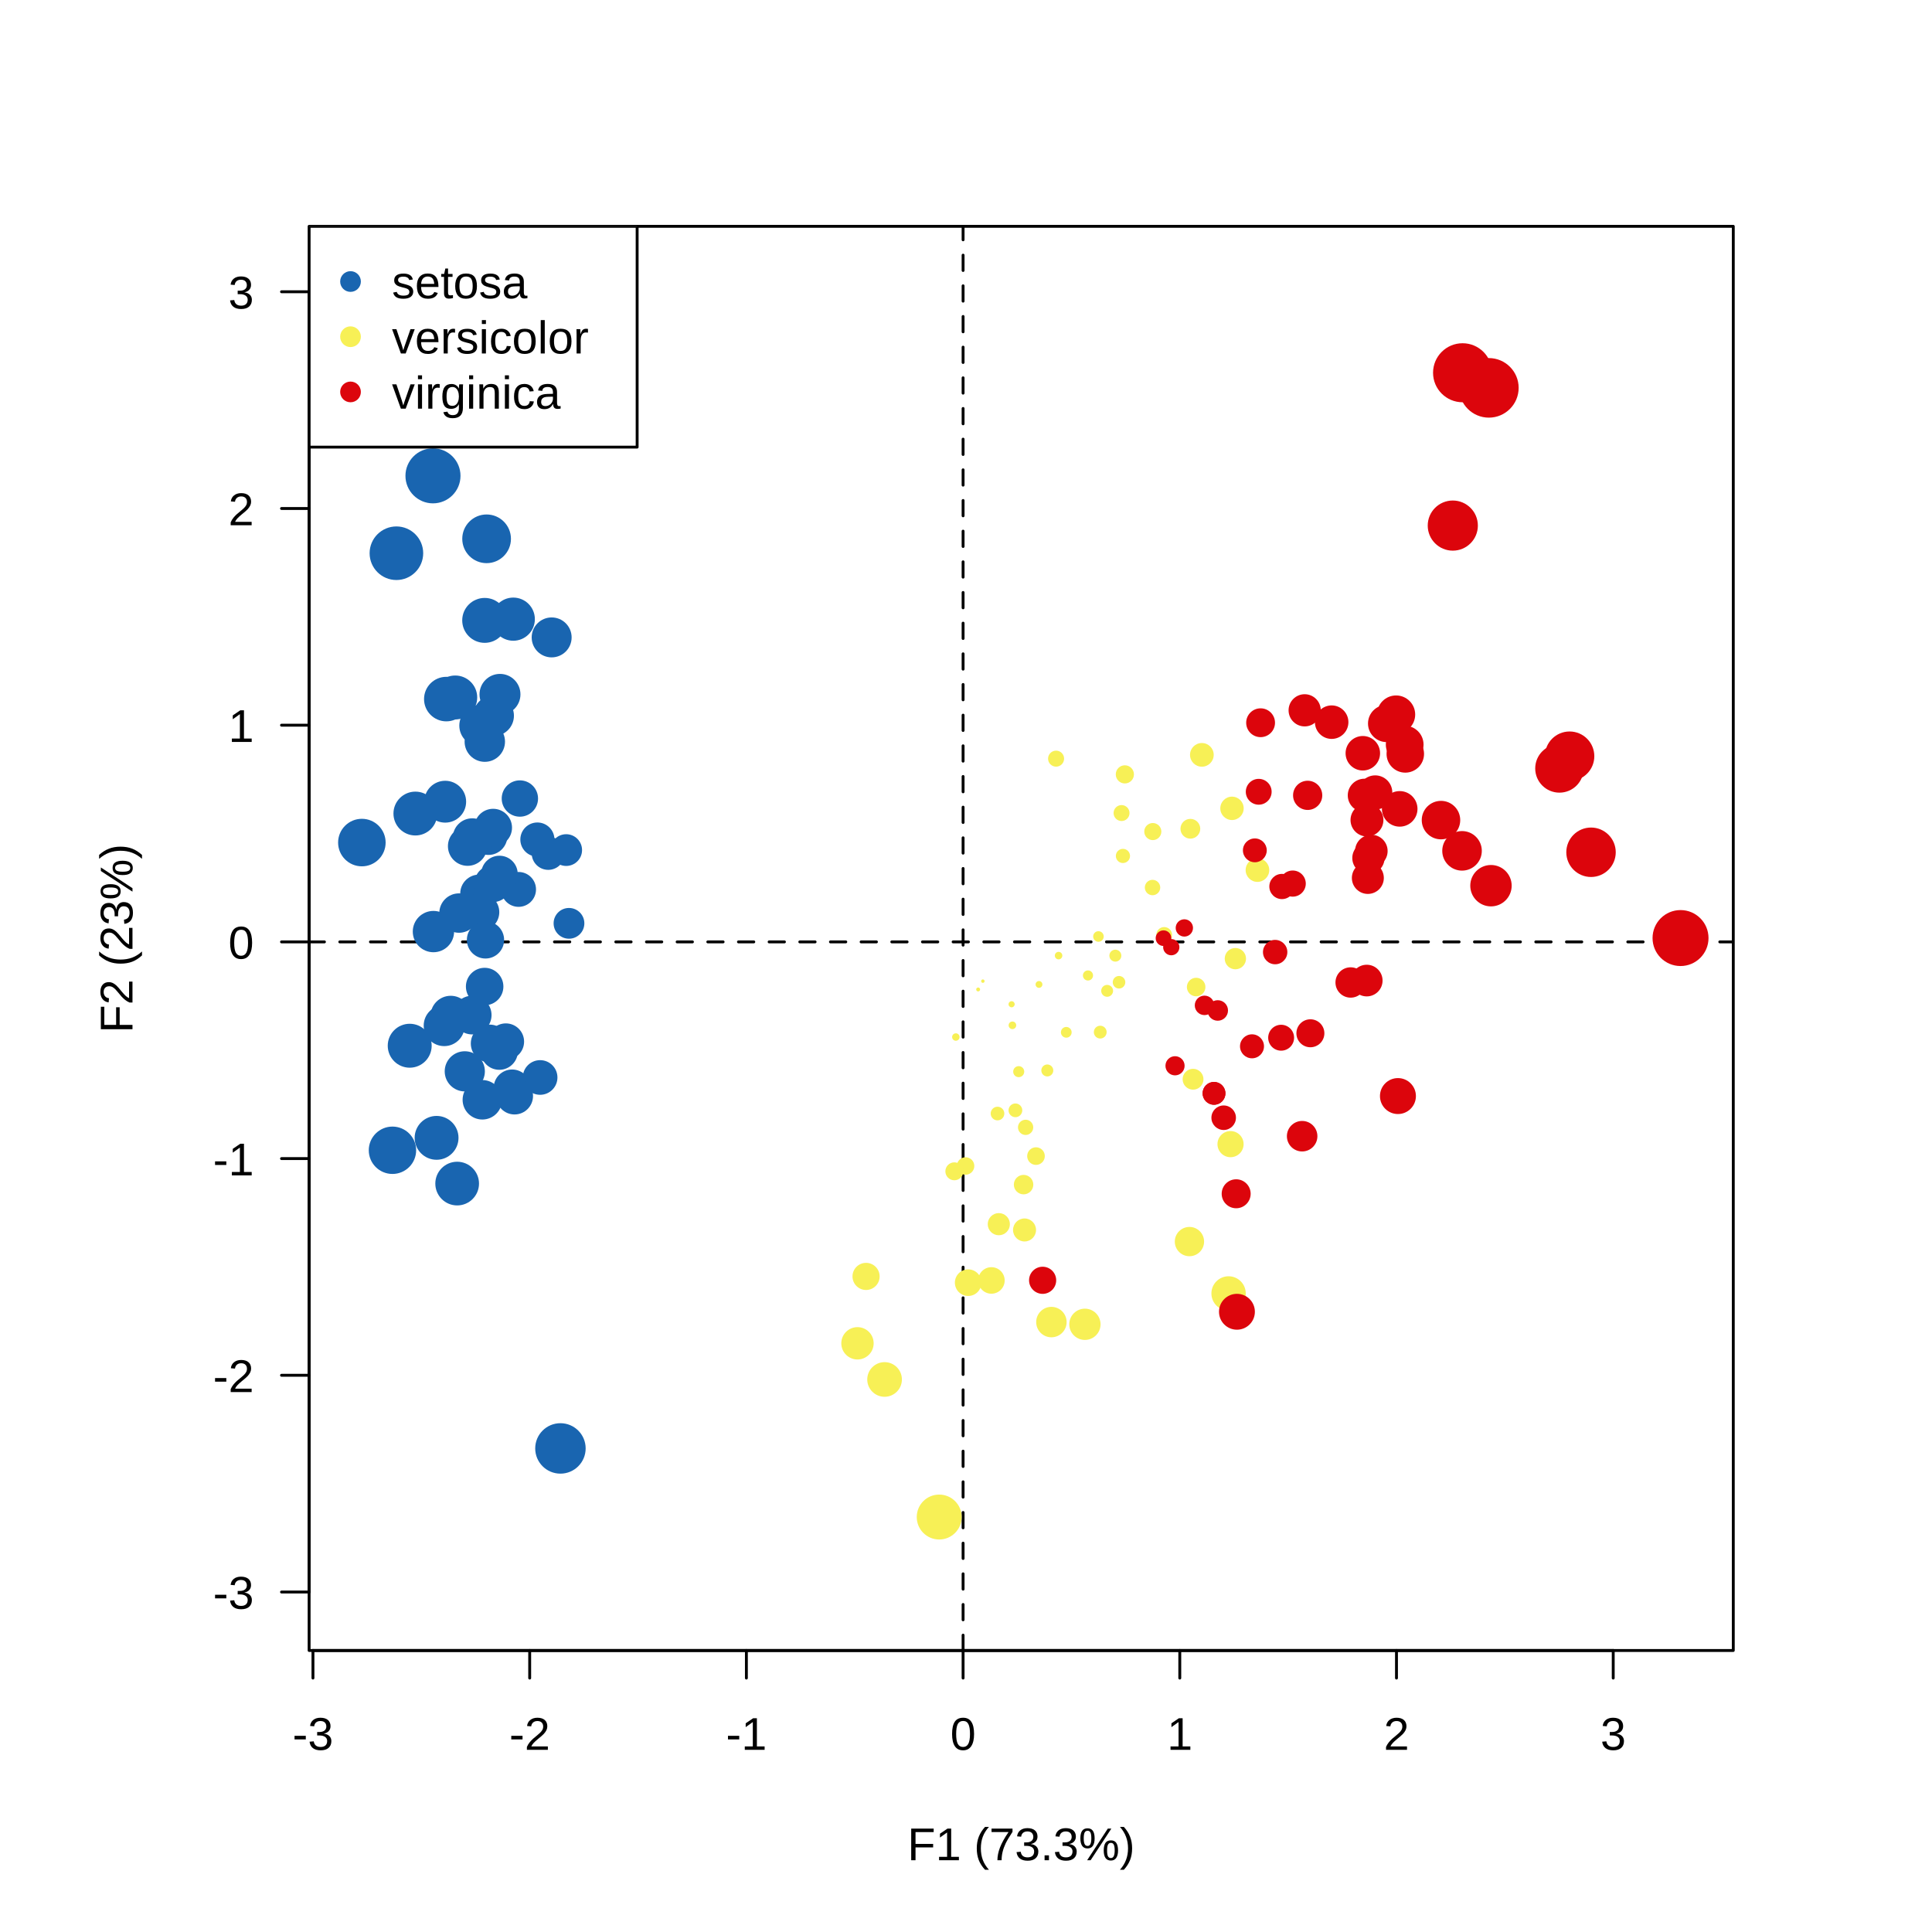
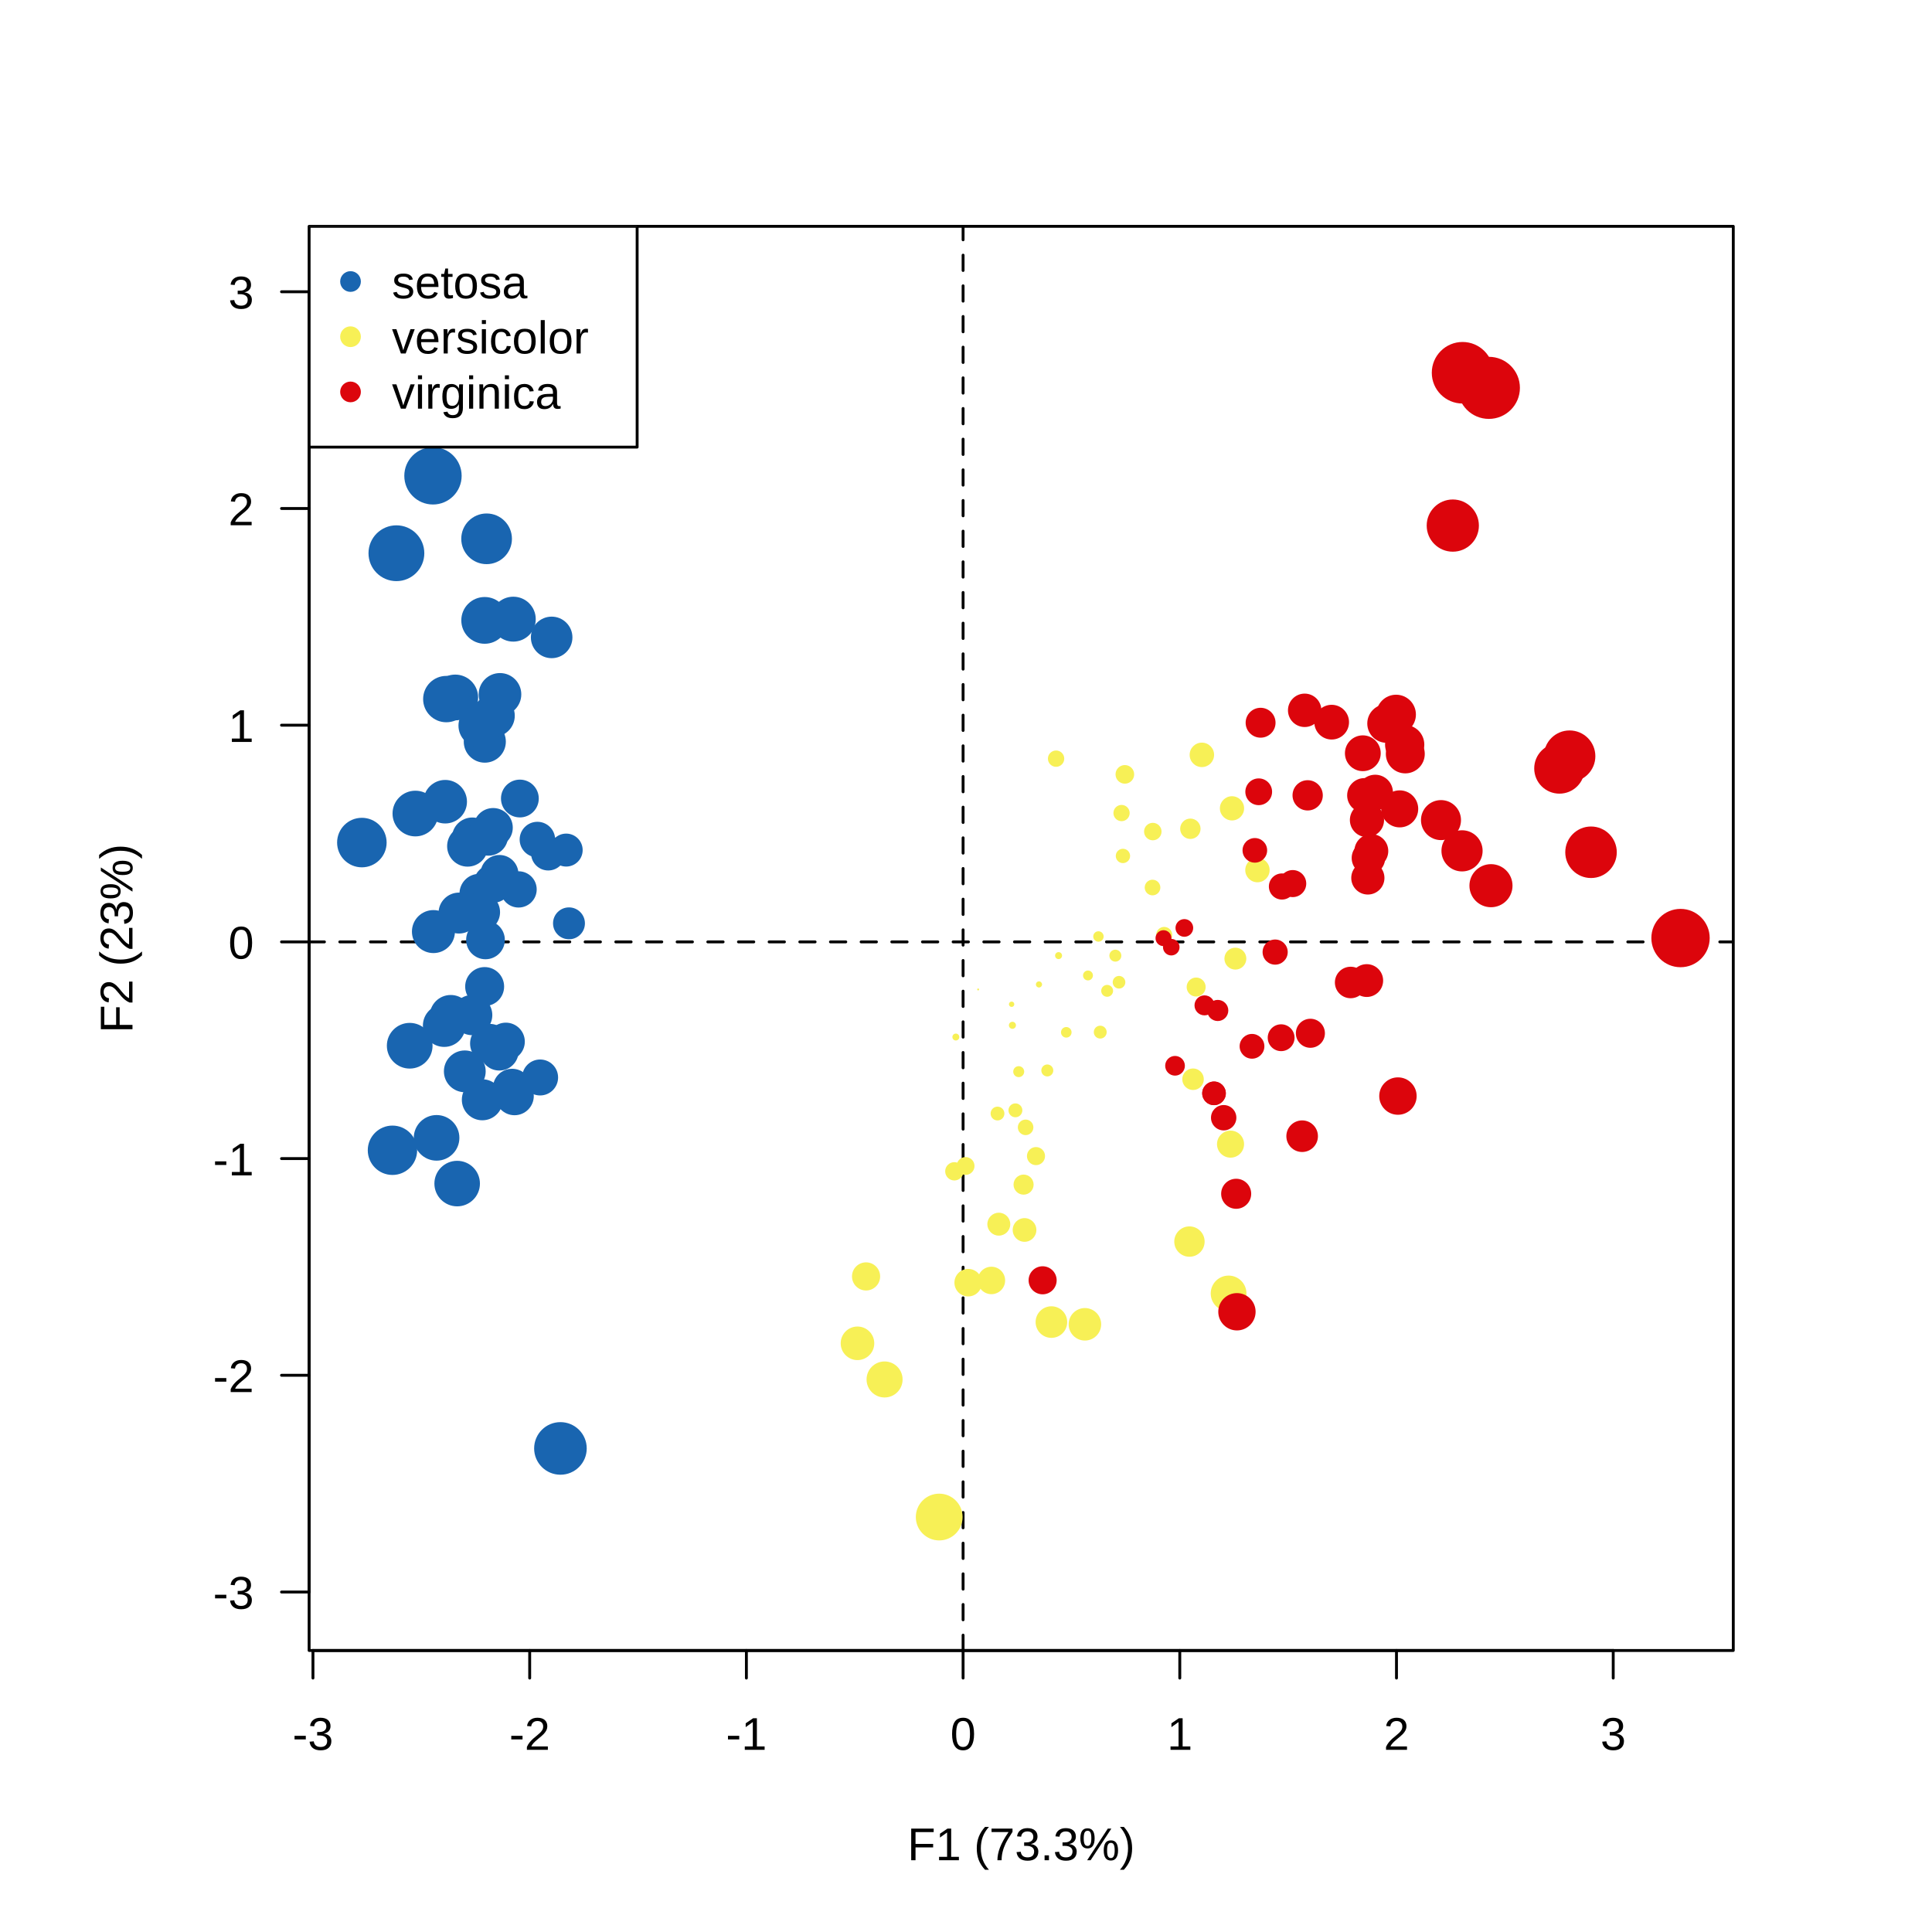
<svg xmlns="http://www.w3.org/2000/svg" class="svglite" width="504.00pt" height="504.00pt" viewBox="0 0 504.00 504.00">
  <defs>
    <style type="text/css">
    .svglite line, .svglite polyline, .svglite polygon, .svglite path, .svglite rect, .svglite circle {
      fill: none;
      stroke: #000000;
      stroke-linecap: round;
      stroke-linejoin: round;
      stroke-miterlimit: 10.00;
    }
    .svglite text {
      white-space: pre;
    }
  </style>
  </defs>
  <rect width="100%" height="100%" style="stroke: none; fill: #FFFFFF;" />
  <defs>
    <clipPath id="cpMC4wMHw1MDQuMDB8MC4wMHw1MDQuMDA=">
      <rect x="0.00" y="0.00" width="504.00" height="504.00" />
    </clipPath>
  </defs>
  <g clip-path="url(#cpMC4wMHw1MDQuMDB8MC4wMHw1MDQuMDA=)">
</g>
  <defs>
    <clipPath id="cpODAuNjR8NDUyLjE2fDU5LjA0fDQzMC41Ng==">
      <rect x="80.64" y="59.04" width="371.52" height="371.52" />
    </clipPath>
  </defs>
  <g clip-path="url(#cpODAuNjR8NDUyLjE2fDU5LjA0fDQzMC41Ng==)">
    <line x1="80.64" y1="245.71" x2="452.16" y2="245.71" style="stroke-width: 0.75; stroke-dasharray: 4.00,4.00;" />
    <line x1="251.24" y1="430.56" x2="251.24" y2="59.04" style="stroke-width: 0.75; stroke-dasharray: 4.00,4.00;" />
-     <circle cx="123.21" cy="218.57" r="5.10" style="stroke-width: 0.75; stroke: none; fill: #1965B0;" />
-     <circle cx="133.60" cy="283.82" r="4.82" style="stroke-width: 0.75; stroke: none; fill: #1965B0;" />
-     <circle cx="117.58" cy="265.04" r="5.27" style="stroke-width: 0.75; stroke: none; fill: #1965B0;" />
-     <circle cx="121.25" cy="279.48" r="5.24" style="stroke-width: 0.75; stroke: none; fill: #1965B0;" />
-     <circle cx="116.14" cy="209.14" r="5.46" style="stroke-width: 0.75; stroke: none; fill: #1965B0;" />
-     <circle cx="133.90" cy="161.52" r="5.63" style="stroke-width: 0.75; stroke: none; fill: #1965B0;" />
-     <circle cx="113.07" cy="243.02" r="5.39" style="stroke-width: 0.75; stroke: none; fill: #1965B0;" />
-     <circle cx="125.01" cy="233.10" r="4.95" style="stroke-width: 0.75; stroke: none; fill: #1965B0;" />
-     <circle cx="119.26" cy="308.76" r="5.70" style="stroke-width: 0.75; stroke: none; fill: #1965B0;" />
-     <circle cx="127.75" cy="272.22" r="4.93" style="stroke-width: 0.75; stroke: none; fill: #1965B0;" />
-     <circle cx="128.77" cy="186.71" r="5.30" style="stroke-width: 0.75; stroke: none; fill: #1965B0;" />
-     <circle cx="119.74" cy="238.19" r="5.14" style="stroke-width: 0.75; stroke: none; fill: #1965B0;" />
-     <circle cx="125.83" cy="286.90" r="5.15" style="stroke-width: 0.75; stroke: none; fill: #1965B0;" />
-     <circle cx="102.38" cy="300.07" r="6.18" style="stroke-width: 0.75; stroke: none; fill: #1965B0;" />
-     <circle cx="126.94" cy="140.56" r="6.35" style="stroke-width: 0.75; stroke: none; fill: #1965B0;" />
-     <circle cx="123.35" cy="93.85" r="7.74" style="stroke-width: 0.75; stroke: none; fill: #1965B0;" />
-     <circle cx="126.44" cy="161.84" r="5.86" style="stroke-width: 0.75; stroke: none; fill: #1965B0;" />
-     <circle cx="127.41" cy="218.08" r="4.95" style="stroke-width: 0.75; stroke: none; fill: #1965B0;" />
-     <circle cx="143.91" cy="166.28" r="5.21" style="stroke-width: 0.75; stroke: none; fill: #1965B0;" />
-     <circle cx="118.76" cy="181.95" r="5.73" style="stroke-width: 0.75; stroke: none; fill: #1965B0;" />
-     <circle cx="143.02" cy="222.60" r="4.32" style="stroke-width: 0.75; stroke: none; fill: #1965B0;" />
-     <circle cx="126.47" cy="193.47" r="5.27" style="stroke-width: 0.75; stroke: none; fill: #1965B0;" />
-     <circle cx="94.40" cy="219.80" r="6.20" style="stroke-width: 0.75; stroke: none; fill: #1965B0;" />
-     <circle cx="148.43" cy="240.87" r="4.01" style="stroke-width: 0.75; stroke: none; fill: #1965B0;" />
-     <circle cx="125.33" cy="237.95" r="4.92" style="stroke-width: 0.75; stroke: none; fill: #1965B0;" />
-     <circle cx="140.90" cy="281.08" r="4.52" style="stroke-width: 0.75; stroke: none; fill: #1965B0;" />
-     <circle cx="135.28" cy="232.02" r="4.55" style="stroke-width: 0.75; stroke: none; fill: #1965B0;" />
-     <circle cx="128.65" cy="215.91" r="4.92" style="stroke-width: 0.75; stroke: none; fill: #1965B0;" />
-     <circle cx="130.29" cy="228.00" r="4.77" style="stroke-width: 0.75; stroke: none; fill: #1965B0;" />
-     <circle cx="123.18" cy="264.80" r="5.05" style="stroke-width: 0.75; stroke: none; fill: #1965B0;" />
-     <circle cx="130.25" cy="274.23" r="4.85" style="stroke-width: 0.75; stroke: none; fill: #1965B0;" />
-     <circle cx="147.70" cy="221.76" r="4.14" style="stroke-width: 0.75; stroke: none; fill: #1965B0;" />
-     <circle cx="103.41" cy="144.32" r="6.99" style="stroke-width: 0.75; stroke: none; fill: #1965B0;" />
-     <circle cx="112.95" cy="124.13" r="7.18" style="stroke-width: 0.75; stroke: none; fill: #1965B0;" />
-     <circle cx="131.96" cy="271.73" r="4.76" style="stroke-width: 0.75; stroke: none; fill: #1965B0;" />
-     <circle cx="126.43" cy="257.36" r="4.89" style="stroke-width: 0.75; stroke: none; fill: #1965B0;" />
-     <circle cx="135.62" cy="208.31" r="4.74" style="stroke-width: 0.75; stroke: none; fill: #1965B0;" />
-     <circle cx="108.36" cy="212.23" r="5.72" style="stroke-width: 0.75; stroke: none; fill: #1965B0;" />
-     <circle cx="113.89" cy="296.83" r="5.72" style="stroke-width: 0.75; stroke: none; fill: #1965B0;" />
-     <circle cx="128.58" cy="230.51" r="4.82" style="stroke-width: 0.75; stroke: none; fill: #1965B0;" />
-     <circle cx="121.98" cy="220.74" r="5.13" style="stroke-width: 0.75; stroke: none; fill: #1965B0;" />
-     <circle cx="146.20" cy="377.85" r="6.58" style="stroke-width: 0.75; stroke: none; fill: #1965B0;" />
-     <circle cx="106.88" cy="272.80" r="5.73" style="stroke-width: 0.75; stroke: none; fill: #1965B0;" />
-     <circle cx="140.19" cy="219.01" r="4.45" style="stroke-width: 0.75; stroke: none; fill: #1965B0;" />
-     <circle cx="130.43" cy="181.14" r="5.34" style="stroke-width: 0.75; stroke: none; fill: #1965B0;" />
-     <circle cx="134.23" cy="285.91" r="4.82" style="stroke-width: 0.75; stroke: none; fill: #1965B0;" />
-     <circle cx="116.43" cy="182.37" r="5.81" style="stroke-width: 0.75; stroke: none; fill: #1965B0;" />
-     <circle cx="115.88" cy="267.55" r="5.35" style="stroke-width: 0.75; stroke: none; fill: #1965B0;" />
-     <circle cx="125.20" cy="189.29" r="5.38" style="stroke-width: 0.75; stroke: none; fill: #1965B0;" />
-     <circle cx="126.65" cy="245.19" r="4.86" style="stroke-width: 0.75; stroke: none; fill: #1965B0;" />
-     <circle cx="313.53" cy="196.92" r="3.09" style="stroke-width: 0.75; stroke: none; fill: #F7F056;" />
-     <circle cx="292.58" cy="212.10" r="2.08" style="stroke-width: 0.75; stroke: none; fill: #F7F056;" />
-     <circle cx="321.39" cy="210.87" r="3.05" style="stroke-width: 0.75; stroke: none; fill: #F7F056;" />
-     <circle cx="274.28" cy="344.89" r="3.97" style="stroke-width: 0.75; stroke: none; fill: #F7F056;" />
-     <circle cx="312.04" cy="257.49" r="2.42" style="stroke-width: 0.75; stroke: none; fill: #F7F056;" />
+     <circle cx="123.21" cy="218.57" r="5.31" style="stroke-width: 0.75; stroke: none; fill: #1965B0;" />
+     <circle cx="133.60" cy="283.82" r="5.01" style="stroke-width: 0.75; stroke: none; fill: #1965B0;" />
+     <circle cx="117.58" cy="265.04" r="5.48" style="stroke-width: 0.75; stroke: none; fill: #1965B0;" />
+     <circle cx="121.25" cy="279.48" r="5.45" style="stroke-width: 0.75; stroke: none; fill: #1965B0;" />
+     <circle cx="116.14" cy="209.14" r="5.68" style="stroke-width: 0.75; stroke: none; fill: #1965B0;" />
+     <circle cx="133.90" cy="161.52" r="5.86" style="stroke-width: 0.75; stroke: none; fill: #1965B0;" />
+     <circle cx="113.07" cy="243.02" r="5.61" style="stroke-width: 0.75; stroke: none; fill: #1965B0;" />
+     <circle cx="125.01" cy="233.10" r="5.14" style="stroke-width: 0.75; stroke: none; fill: #1965B0;" />
+     <circle cx="119.26" cy="308.76" r="5.94" style="stroke-width: 0.75; stroke: none; fill: #1965B0;" />
+     <circle cx="127.75" cy="272.22" r="5.12" style="stroke-width: 0.75; stroke: none; fill: #1965B0;" />
+     <circle cx="128.77" cy="186.71" r="5.52" style="stroke-width: 0.75; stroke: none; fill: #1965B0;" />
+     <circle cx="119.74" cy="238.19" r="5.34" style="stroke-width: 0.75; stroke: none; fill: #1965B0;" />
+     <circle cx="125.83" cy="286.90" r="5.35" style="stroke-width: 0.75; stroke: none; fill: #1965B0;" />
+     <circle cx="102.38" cy="300.07" r="6.44" style="stroke-width: 0.75; stroke: none; fill: #1965B0;" />
+     <circle cx="126.94" cy="140.56" r="6.61" style="stroke-width: 0.75; stroke: none; fill: #1965B0;" />
+     <circle cx="123.35" cy="93.85" r="8.07" style="stroke-width: 0.75; stroke: none; fill: #1965B0;" />
+     <circle cx="126.44" cy="161.84" r="6.10" style="stroke-width: 0.75; stroke: none; fill: #1965B0;" />
+     <circle cx="127.41" cy="218.08" r="5.14" style="stroke-width: 0.75; stroke: none; fill: #1965B0;" />
+     <circle cx="143.91" cy="166.28" r="5.42" style="stroke-width: 0.75; stroke: none; fill: #1965B0;" />
+     <circle cx="118.76" cy="181.95" r="5.97" style="stroke-width: 0.75; stroke: none; fill: #1965B0;" />
+     <circle cx="143.02" cy="222.60" r="4.48" style="stroke-width: 0.75; stroke: none; fill: #1965B0;" />
+     <circle cx="126.47" cy="193.47" r="5.49" style="stroke-width: 0.75; stroke: none; fill: #1965B0;" />
+     <circle cx="94.40" cy="219.80" r="6.46" style="stroke-width: 0.75; stroke: none; fill: #1965B0;" />
+     <circle cx="148.43" cy="240.87" r="4.16" style="stroke-width: 0.75; stroke: none; fill: #1965B0;" />
+     <circle cx="125.33" cy="237.95" r="5.12" style="stroke-width: 0.75; stroke: none; fill: #1965B0;" />
+     <circle cx="140.90" cy="281.08" r="4.69" style="stroke-width: 0.75; stroke: none; fill: #1965B0;" />
+     <circle cx="135.28" cy="232.02" r="4.73" style="stroke-width: 0.75; stroke: none; fill: #1965B0;" />
+     <circle cx="128.65" cy="215.91" r="5.12" style="stroke-width: 0.75; stroke: none; fill: #1965B0;" />
+     <circle cx="130.29" cy="228.00" r="4.96" style="stroke-width: 0.75; stroke: none; fill: #1965B0;" />
+     <circle cx="123.18" cy="264.80" r="5.25" style="stroke-width: 0.75; stroke: none; fill: #1965B0;" />
+     <circle cx="130.25" cy="274.23" r="5.04" style="stroke-width: 0.75; stroke: none; fill: #1965B0;" />
+     <circle cx="147.70" cy="221.76" r="4.30" style="stroke-width: 0.75; stroke: none; fill: #1965B0;" />
+     <circle cx="103.41" cy="144.32" r="7.28" style="stroke-width: 0.75; stroke: none; fill: #1965B0;" />
+     <circle cx="112.95" cy="124.13" r="7.48" style="stroke-width: 0.75; stroke: none; fill: #1965B0;" />
+     <circle cx="131.96" cy="271.73" r="4.95" style="stroke-width: 0.75; stroke: none; fill: #1965B0;" />
+     <circle cx="126.43" cy="257.36" r="5.08" style="stroke-width: 0.75; stroke: none; fill: #1965B0;" />
+     <circle cx="135.62" cy="208.31" r="4.93" style="stroke-width: 0.75; stroke: none; fill: #1965B0;" />
+     <circle cx="108.36" cy="212.23" r="5.96" style="stroke-width: 0.75; stroke: none; fill: #1965B0;" />
+     <circle cx="113.89" cy="296.83" r="5.95" style="stroke-width: 0.75; stroke: none; fill: #1965B0;" />
+     <circle cx="128.58" cy="230.51" r="5.01" style="stroke-width: 0.75; stroke: none; fill: #1965B0;" />
+     <circle cx="121.98" cy="220.74" r="5.34" style="stroke-width: 0.75; stroke: none; fill: #1965B0;" />
+     <circle cx="146.20" cy="377.85" r="6.86" style="stroke-width: 0.75; stroke: none; fill: #1965B0;" />
+     <circle cx="106.88" cy="272.80" r="5.96" style="stroke-width: 0.75; stroke: none; fill: #1965B0;" />
+     <circle cx="140.19" cy="219.01" r="4.63" style="stroke-width: 0.75; stroke: none; fill: #1965B0;" />
+     <circle cx="130.43" cy="181.14" r="5.56" style="stroke-width: 0.75; stroke: none; fill: #1965B0;" />
+     <circle cx="134.23" cy="285.91" r="5.02" style="stroke-width: 0.75; stroke: none; fill: #1965B0;" />
+     <circle cx="116.43" cy="182.37" r="6.05" style="stroke-width: 0.75; stroke: none; fill: #1965B0;" />
+     <circle cx="115.88" cy="267.55" r="5.56" style="stroke-width: 0.75; stroke: none; fill: #1965B0;" />
+     <circle cx="125.20" cy="189.29" r="5.60" style="stroke-width: 0.75; stroke: none; fill: #1965B0;" />
+     <circle cx="126.65" cy="245.19" r="5.05" style="stroke-width: 0.75; stroke: none; fill: #1965B0;" />
+     <circle cx="313.53" cy="196.92" r="3.19" style="stroke-width: 0.75; stroke: none; fill: #F7F056;" />
+     <circle cx="292.58" cy="212.10" r="2.12" style="stroke-width: 0.75; stroke: none; fill: #F7F056;" />
+     <circle cx="321.39" cy="210.87" r="3.16" style="stroke-width: 0.75; stroke: none; fill: #F7F056;" />
+     <circle cx="274.28" cy="344.89" r="4.12" style="stroke-width: 0.75; stroke: none; fill: #F7F056;" />
+     <circle cx="312.04" cy="257.49" r="2.48" style="stroke-width: 0.75; stroke: none; fill: #F7F056;" />
    <circle cx="273.21" cy="279.25" r="1.56" style="stroke-width: 0.75; stroke: none; fill: #F7F056;" />
-     <circle cx="293.44" cy="202.01" r="2.37" style="stroke-width: 0.75; stroke: none; fill: #F7F056;" />
-     <circle cx="223.69" cy="350.43" r="4.22" style="stroke-width: 0.75; stroke: none; fill: #F7F056;" />
-     <circle cx="303.70" cy="243.89" r="2.05" style="stroke-width: 0.75; stroke: none; fill: #F7F056;" />
-     <circle cx="251.89" cy="304.17" r="2.28" style="stroke-width: 0.75; stroke: none; fill: #F7F056;" />
-     <circle cx="245.01" cy="395.75" r="5.86" style="stroke-width: 0.75; stroke: none; fill: #F7F056;" />
-     <circle cx="276.15" cy="249.29" r="0.98" style="stroke-width: 0.75; stroke: none; fill: #F7F056;" />
-     <circle cx="283.02" cy="345.47" r="4.08" style="stroke-width: 0.75; stroke: none; fill: #F7F056;" />
-     <circle cx="291.92" cy="256.24" r="1.64" style="stroke-width: 0.75; stroke: none; fill: #F7F056;" />
-     <circle cx="249.35" cy="270.53" r="0.97" style="stroke-width: 0.75; stroke: none; fill: #F7F056;" />
-     <circle cx="300.73" cy="216.93" r="2.23" style="stroke-width: 0.75; stroke: none; fill: #F7F056;" />
-     <circle cx="271.04" cy="256.81" r="0.89" style="stroke-width: 0.75; stroke: none; fill: #F7F056;" />
-     <circle cx="260.22" cy="290.49" r="1.78" style="stroke-width: 0.75; stroke: none; fill: #F7F056;" />
-     <circle cx="320.50" cy="337.42" r="4.48" style="stroke-width: 0.75; stroke: none; fill: #F7F056;" />
-     <circle cx="260.56" cy="319.35" r="2.89" style="stroke-width: 0.75; stroke: none; fill: #F7F056;" />
-     <circle cx="292.94" cy="223.29" r="1.85" style="stroke-width: 0.75; stroke: none; fill: #F7F056;" />
-     <circle cx="278.16" cy="269.30" r="1.40" style="stroke-width: 0.75; stroke: none; fill: #F7F056;" />
-     <circle cx="321.01" cy="298.47" r="3.41" style="stroke-width: 0.75; stroke: none; fill: #F7F056;" />
-     <circle cx="287.02" cy="269.25" r="1.67" style="stroke-width: 0.75; stroke: none; fill: #F7F056;" />
+     <circle cx="293.44" cy="202.01" r="2.43" style="stroke-width: 0.75; stroke: none; fill: #F7F056;" />
+     <circle cx="223.69" cy="350.43" r="4.38" style="stroke-width: 0.75; stroke: none; fill: #F7F056;" />
+     <circle cx="303.70" cy="243.89" r="2.09" style="stroke-width: 0.75; stroke: none; fill: #F7F056;" />
+     <circle cx="251.89" cy="304.17" r="2.33" style="stroke-width: 0.75; stroke: none; fill: #F7F056;" />
+     <circle cx="245.01" cy="395.75" r="6.10" style="stroke-width: 0.75; stroke: none; fill: #F7F056;" />
+     <circle cx="276.15" cy="249.29" r="0.91" style="stroke-width: 0.75; stroke: none; fill: #F7F056;" />
+     <circle cx="283.02" cy="345.47" r="4.24" style="stroke-width: 0.75; stroke: none; fill: #F7F056;" />
+     <circle cx="291.92" cy="256.24" r="1.65" style="stroke-width: 0.75; stroke: none; fill: #F7F056;" />
+     <circle cx="249.35" cy="270.53" r="0.90" style="stroke-width: 0.75; stroke: none; fill: #F7F056;" />
+     <circle cx="300.73" cy="216.93" r="2.28" style="stroke-width: 0.75; stroke: none; fill: #F7F056;" />
+     <circle cx="271.04" cy="256.81" r="0.80" style="stroke-width: 0.75; stroke: none; fill: #F7F056;" />
+     <circle cx="260.22" cy="290.49" r="1.80" style="stroke-width: 0.75; stroke: none; fill: #F7F056;" />
+     <circle cx="320.50" cy="337.42" r="4.66" style="stroke-width: 0.75; stroke: none; fill: #F7F056;" />
+     <circle cx="260.56" cy="319.35" r="2.99" style="stroke-width: 0.75; stroke: none; fill: #F7F056;" />
+     <circle cx="292.94" cy="223.29" r="1.87" style="stroke-width: 0.75; stroke: none; fill: #F7F056;" />
+     <circle cx="278.16" cy="269.30" r="1.38" style="stroke-width: 0.75; stroke: none; fill: #F7F056;" />
+     <circle cx="321.01" cy="298.47" r="3.53" style="stroke-width: 0.75; stroke: none; fill: #F7F056;" />
+     <circle cx="287.02" cy="269.25" r="1.68" style="stroke-width: 0.75; stroke: none; fill: #F7F056;" />
    <circle cx="290.96" cy="249.30" r="1.56" style="stroke-width: 0.75; stroke: none; fill: #F7F056;" />
-     <circle cx="300.66" cy="231.53" r="2.01" style="stroke-width: 0.75; stroke: none; fill: #F7F056;" />
-     <circle cx="322.27" cy="250.08" r="2.78" style="stroke-width: 0.75; stroke: none; fill: #F7F056;" />
-     <circle cx="328.03" cy="226.98" r="3.08" style="stroke-width: 0.75; stroke: none; fill: #F7F056;" />
+     <circle cx="300.66" cy="231.53" r="2.04" style="stroke-width: 0.75; stroke: none; fill: #F7F056;" />
+     <circle cx="322.27" cy="250.08" r="2.86" style="stroke-width: 0.75; stroke: none; fill: #F7F056;" />
+     <circle cx="328.03" cy="226.98" r="3.18" style="stroke-width: 0.75; stroke: none; fill: #F7F056;" />
    <circle cx="288.82" cy="258.48" r="1.55" style="stroke-width: 0.75; stroke: none; fill: #F7F056;" />
-     <circle cx="248.96" cy="305.56" r="2.34" style="stroke-width: 0.75; stroke: none; fill: #F7F056;" />
-     <circle cx="258.63" cy="334.03" r="3.46" style="stroke-width: 0.75; stroke: none; fill: #F7F056;" />
-     <circle cx="252.57" cy="334.61" r="3.47" style="stroke-width: 0.75; stroke: none; fill: #F7F056;" />
-     <circle cx="264.89" cy="289.65" r="1.79" style="stroke-width: 0.75; stroke: none; fill: #F7F056;" />
-     <circle cx="311.23" cy="281.54" r="2.72" style="stroke-width: 0.75; stroke: none; fill: #F7F056;" />
-     <circle cx="263.90" cy="261.98" r="0.80" style="stroke-width: 0.75; stroke: none; fill: #F7F056;" />
-     <circle cx="275.50" cy="197.91" r="2.09" style="stroke-width: 0.75; stroke: none; fill: #F7F056;" />
-     <circle cx="310.53" cy="216.20" r="2.58" style="stroke-width: 0.75; stroke: none; fill: #F7F056;" />
-     <circle cx="310.29" cy="323.89" r="3.82" style="stroke-width: 0.75; stroke: none; fill: #F7F056;" />
-     <circle cx="255.17" cy="258.12" r="0.51" style="stroke-width: 0.75; stroke: none; fill: #F7F056;" />
-     <circle cx="267.27" cy="320.86" r="3.00" style="stroke-width: 0.75; stroke: none; fill: #F7F056;" />
-     <circle cx="267.02" cy="309.03" r="2.54" style="stroke-width: 0.75; stroke: none; fill: #F7F056;" />
-     <circle cx="286.55" cy="244.30" r="1.38" style="stroke-width: 0.75; stroke: none; fill: #F7F056;" />
-     <circle cx="270.26" cy="301.59" r="2.30" style="stroke-width: 0.75; stroke: none; fill: #F7F056;" />
-     <circle cx="230.76" cy="359.86" r="4.52" style="stroke-width: 0.75; stroke: none; fill: #F7F056;" />
-     <circle cx="267.55" cy="294.09" r="1.99" style="stroke-width: 0.75; stroke: none; fill: #F7F056;" />
-     <circle cx="256.40" cy="255.95" r="0.45" style="stroke-width: 0.75; stroke: none; fill: #F7F056;" />
-     <circle cx="264.11" cy="267.47" r="0.99" style="stroke-width: 0.75; stroke: none; fill: #F7F056;" />
-     <circle cx="283.82" cy="254.47" r="1.32" style="stroke-width: 0.75; stroke: none; fill: #F7F056;" />
-     <circle cx="225.93" cy="332.98" r="3.54" style="stroke-width: 0.75; stroke: none; fill: #F7F056;" />
-     <circle cx="265.75" cy="279.56" r="1.44" style="stroke-width: 0.75; stroke: none; fill: #F7F056;" />
-     <circle cx="355.52" cy="196.50" r="4.50" style="stroke-width: 0.75; stroke: none; fill: #DC050C;" />
-     <circle cx="316.70" cy="285.22" r="2.98" style="stroke-width: 0.75; stroke: none; fill: #DC050C;" />
-     <circle cx="375.91" cy="213.94" r="5.02" style="stroke-width: 0.75; stroke: none; fill: #DC050C;" />
-     <circle cx="332.65" cy="248.37" r="3.18" style="stroke-width: 0.75; stroke: none; fill: #DC050C;" />
-     <circle cx="356.83" cy="229.03" r="4.17" style="stroke-width: 0.75; stroke: none; fill: #DC050C;" />
-     <circle cx="406.81" cy="200.46" r="6.32" style="stroke-width: 0.75; stroke: none; fill: #DC050C;" />
-     <circle cx="271.99" cy="333.99" r="3.54" style="stroke-width: 0.75; stroke: none; fill: #DC050C;" />
-     <circle cx="381.40" cy="221.96" r="5.16" style="stroke-width: 0.75; stroke: none; fill: #DC050C;" />
-     <circle cx="364.68" cy="285.93" r="4.69" style="stroke-width: 0.75; stroke: none; fill: #DC050C;" />
-     <circle cx="378.99" cy="137.11" r="6.54" style="stroke-width: 0.75; stroke: none; fill: #DC050C;" />
-     <circle cx="328.36" cy="206.55" r="3.37" style="stroke-width: 0.75; stroke: none; fill: #DC050C;" />
-     <circle cx="341.84" cy="269.55" r="3.65" style="stroke-width: 0.75; stroke: none; fill: #DC050C;" />
-     <circle cx="357.74" cy="222.01" r="4.25" style="stroke-width: 0.75; stroke: none; fill: #DC050C;" />
-     <circle cx="322.48" cy="311.42" r="3.78" style="stroke-width: 0.75; stroke: none; fill: #DC050C;" />
-     <circle cx="334.21" cy="270.71" r="3.38" style="stroke-width: 0.75; stroke: none; fill: #DC050C;" />
-     <circle cx="341.13" cy="207.48" r="3.81" style="stroke-width: 0.75; stroke: none; fill: #DC050C;" />
-     <circle cx="334.42" cy="231.26" r="3.29" style="stroke-width: 0.75; stroke: none; fill: #DC050C;" />
-     <circle cx="388.40" cy="101.18" r="7.77" style="stroke-width: 0.75; stroke: none; fill: #DC050C;" />
-     <circle cx="438.40" cy="244.71" r="7.30" style="stroke-width: 0.75; stroke: none; fill: #DC050C;" />
-     <circle cx="322.68" cy="342.20" r="4.68" style="stroke-width: 0.75; stroke: none; fill: #DC050C;" />
-     <circle cx="366.44" cy="194.24" r="4.92" style="stroke-width: 0.75; stroke: none; fill: #DC050C;" />
-     <circle cx="306.53" cy="278.03" r="2.50" style="stroke-width: 0.75; stroke: none; fill: #DC050C;" />
-     <circle cx="415.05" cy="222.33" r="6.45" style="stroke-width: 0.75; stroke: none; fill: #DC050C;" />
-     <circle cx="326.61" cy="272.95" r="3.13" style="stroke-width: 0.75; stroke: none; fill: #DC050C;" />
-     <circle cx="347.39" cy="188.39" r="4.37" style="stroke-width: 0.75; stroke: none; fill: #DC050C;" />
-     <circle cx="361.72" cy="188.74" r="4.85" style="stroke-width: 0.75; stroke: none; fill: #DC050C;" />
-     <circle cx="317.67" cy="263.60" r="2.68" style="stroke-width: 0.75; stroke: none; fill: #DC050C;" />
-     <circle cx="308.96" cy="242.07" r="2.26" style="stroke-width: 0.75; stroke: none; fill: #DC050C;" />
-     <circle cx="352.34" cy="256.30" r="3.96" style="stroke-width: 0.75; stroke: none; fill: #DC050C;" />
-     <circle cx="356.60" cy="213.92" r="4.29" style="stroke-width: 0.75; stroke: none; fill: #DC050C;" />
-     <circle cx="388.95" cy="231.05" r="5.40" style="stroke-width: 0.75; stroke: none; fill: #DC050C;" />
-     <circle cx="381.54" cy="97.24" r="7.70" style="stroke-width: 0.75; stroke: none; fill: #DC050C;" />
-     <circle cx="356.54" cy="255.80" r="4.13" style="stroke-width: 0.75; stroke: none; fill: #DC050C;" />
-     <circle cx="314.22" cy="262.27" r="2.54" style="stroke-width: 0.75; stroke: none; fill: #DC050C;" />
-     <circle cx="319.22" cy="291.58" r="3.20" style="stroke-width: 0.75; stroke: none; fill: #DC050C;" />
-     <circle cx="409.46" cy="197.27" r="6.45" style="stroke-width: 0.75; stroke: none; fill: #DC050C;" />
-     <circle cx="340.35" cy="185.30" r="4.20" style="stroke-width: 0.75; stroke: none; fill: #DC050C;" />
-     <circle cx="327.35" cy="221.83" r="3.11" style="stroke-width: 0.75; stroke: none; fill: #DC050C;" />
-     <circle cx="303.52" cy="244.74" r="2.04" style="stroke-width: 0.75; stroke: none; fill: #DC050C;" />
-     <circle cx="355.94" cy="207.49" r="4.35" style="stroke-width: 0.75; stroke: none; fill: #DC050C;" />
-     <circle cx="365.14" cy="211.01" r="4.64" style="stroke-width: 0.75; stroke: none; fill: #DC050C;" />
-     <circle cx="358.75" cy="206.73" r="4.46" style="stroke-width: 0.75; stroke: none; fill: #DC050C;" />
-     <circle cx="316.70" cy="285.22" r="2.98" style="stroke-width: 0.75; stroke: none; fill: #DC050C;" />
-     <circle cx="366.60" cy="196.67" r="4.89" style="stroke-width: 0.75; stroke: none; fill: #DC050C;" />
-     <circle cx="364.20" cy="186.40" r="4.98" style="stroke-width: 0.75; stroke: none; fill: #DC050C;" />
-     <circle cx="356.98" cy="223.83" r="4.21" style="stroke-width: 0.75; stroke: none; fill: #DC050C;" />
-     <circle cx="339.69" cy="296.40" r="3.98" style="stroke-width: 0.75; stroke: none; fill: #DC050C;" />
-     <circle cx="337.23" cy="230.50" r="3.41" style="stroke-width: 0.75; stroke: none; fill: #DC050C;" />
-     <circle cx="328.85" cy="188.54" r="3.76" style="stroke-width: 0.75; stroke: none; fill: #DC050C;" />
-     <circle cx="305.55" cy="247.09" r="2.12" style="stroke-width: 0.75; stroke: none; fill: #DC050C;" />
+     <circle cx="248.96" cy="305.56" r="2.39" style="stroke-width: 0.75; stroke: none; fill: #F7F056;" />
+     <circle cx="258.63" cy="334.03" r="3.58" style="stroke-width: 0.75; stroke: none; fill: #F7F056;" />
+     <circle cx="252.57" cy="334.61" r="3.59" style="stroke-width: 0.75; stroke: none; fill: #F7F056;" />
+     <circle cx="264.89" cy="289.65" r="1.81" style="stroke-width: 0.75; stroke: none; fill: #F7F056;" />
+     <circle cx="311.23" cy="281.54" r="2.81" style="stroke-width: 0.75; stroke: none; fill: #F7F056;" />
+     <circle cx="263.90" cy="261.98" r="0.70" style="stroke-width: 0.75; stroke: none; fill: #F7F056;" />
+     <circle cx="275.50" cy="197.91" r="2.13" style="stroke-width: 0.75; stroke: none; fill: #F7F056;" />
+     <circle cx="310.53" cy="216.20" r="2.66" style="stroke-width: 0.75; stroke: none; fill: #F7F056;" />
+     <circle cx="310.29" cy="323.89" r="3.96" style="stroke-width: 0.75; stroke: none; fill: #F7F056;" />
+     <circle cx="255.17" cy="258.12" r="0.25" style="stroke-width: 0.75; stroke: none; fill: #F7F056;" />
+     <circle cx="267.27" cy="320.86" r="3.09" style="stroke-width: 0.75; stroke: none; fill: #F7F056;" />
+     <circle cx="267.02" cy="309.03" r="2.62" style="stroke-width: 0.75; stroke: none; fill: #F7F056;" />
+     <circle cx="286.55" cy="244.30" r="1.36" style="stroke-width: 0.75; stroke: none; fill: #F7F056;" />
+     <circle cx="270.26" cy="301.59" r="2.36" style="stroke-width: 0.75; stroke: none; fill: #F7F056;" />
+     <circle cx="230.76" cy="359.86" r="4.70" style="stroke-width: 0.75; stroke: none; fill: #F7F056;" />
+     <circle cx="267.55" cy="294.09" r="2.03" style="stroke-width: 0.75; stroke: none; fill: #F7F056;" />
+     <circle cx="264.11" cy="267.47" r="0.92" style="stroke-width: 0.75; stroke: none; fill: #F7F056;" />
+     <circle cx="283.82" cy="254.47" r="1.29" style="stroke-width: 0.75; stroke: none; fill: #F7F056;" />
+     <circle cx="225.93" cy="332.98" r="3.67" style="stroke-width: 0.75; stroke: none; fill: #F7F056;" />
+     <circle cx="265.75" cy="279.56" r="1.43" style="stroke-width: 0.75; stroke: none; fill: #F7F056;" />
+     <circle cx="355.52" cy="196.50" r="4.67" style="stroke-width: 0.75; stroke: none; fill: #DC050C;" />
+     <circle cx="316.70" cy="285.22" r="3.08" style="stroke-width: 0.75; stroke: none; fill: #DC050C;" />
+     <circle cx="375.91" cy="213.94" r="5.22" style="stroke-width: 0.75; stroke: none; fill: #DC050C;" />
+     <circle cx="332.65" cy="248.37" r="3.28" style="stroke-width: 0.75; stroke: none; fill: #DC050C;" />
+     <circle cx="356.83" cy="229.03" r="4.33" style="stroke-width: 0.75; stroke: none; fill: #DC050C;" />
+     <circle cx="406.81" cy="200.46" r="6.58" style="stroke-width: 0.75; stroke: none; fill: #DC050C;" />
+     <circle cx="271.99" cy="333.99" r="3.66" style="stroke-width: 0.75; stroke: none; fill: #DC050C;" />
+     <circle cx="381.40" cy="221.96" r="5.37" style="stroke-width: 0.75; stroke: none; fill: #DC050C;" />
+     <circle cx="364.68" cy="285.93" r="4.88" style="stroke-width: 0.75; stroke: none; fill: #DC050C;" />
+     <circle cx="378.99" cy="137.11" r="6.81" style="stroke-width: 0.75; stroke: none; fill: #DC050C;" />
+     <circle cx="328.36" cy="206.55" r="3.49" style="stroke-width: 0.75; stroke: none; fill: #DC050C;" />
+     <circle cx="341.84" cy="269.55" r="3.79" style="stroke-width: 0.75; stroke: none; fill: #DC050C;" />
+     <circle cx="357.74" cy="222.01" r="4.42" style="stroke-width: 0.75; stroke: none; fill: #DC050C;" />
+     <circle cx="322.48" cy="311.42" r="3.92" style="stroke-width: 0.75; stroke: none; fill: #DC050C;" />
+     <circle cx="334.21" cy="270.71" r="3.50" style="stroke-width: 0.75; stroke: none; fill: #DC050C;" />
+     <circle cx="341.13" cy="207.48" r="3.95" style="stroke-width: 0.75; stroke: none; fill: #DC050C;" />
+     <circle cx="334.42" cy="231.26" r="3.41" style="stroke-width: 0.75; stroke: none; fill: #DC050C;" />
+     <circle cx="388.40" cy="101.18" r="8.10" style="stroke-width: 0.75; stroke: none; fill: #DC050C;" />
+     <circle cx="438.40" cy="244.71" r="7.61" style="stroke-width: 0.75; stroke: none; fill: #DC050C;" />
+     <circle cx="322.68" cy="342.20" r="4.87" style="stroke-width: 0.75; stroke: none; fill: #DC050C;" />
+     <circle cx="366.44" cy="194.24" r="5.12" style="stroke-width: 0.75; stroke: none; fill: #DC050C;" />
+     <circle cx="306.53" cy="278.03" r="2.57" style="stroke-width: 0.75; stroke: none; fill: #DC050C;" />
+     <circle cx="415.05" cy="222.33" r="6.72" style="stroke-width: 0.75; stroke: none; fill: #DC050C;" />
+     <circle cx="326.61" cy="272.95" r="3.23" style="stroke-width: 0.75; stroke: none; fill: #DC050C;" />
+     <circle cx="347.39" cy="188.39" r="4.53" style="stroke-width: 0.75; stroke: none; fill: #DC050C;" />
+     <circle cx="361.72" cy="188.74" r="5.04" style="stroke-width: 0.75; stroke: none; fill: #DC050C;" />
+     <circle cx="317.67" cy="263.60" r="2.76" style="stroke-width: 0.75; stroke: none; fill: #DC050C;" />
+     <circle cx="308.96" cy="242.07" r="2.31" style="stroke-width: 0.75; stroke: none; fill: #DC050C;" />
+     <circle cx="352.34" cy="256.30" r="4.11" style="stroke-width: 0.75; stroke: none; fill: #DC050C;" />
+     <circle cx="356.60" cy="213.92" r="4.46" style="stroke-width: 0.75; stroke: none; fill: #DC050C;" />
+     <circle cx="388.95" cy="231.05" r="5.62" style="stroke-width: 0.75; stroke: none; fill: #DC050C;" />
+     <circle cx="381.54" cy="97.24" r="8.03" style="stroke-width: 0.75; stroke: none; fill: #DC050C;" />
+     <circle cx="356.54" cy="255.80" r="4.28" style="stroke-width: 0.75; stroke: none; fill: #DC050C;" />
+     <circle cx="314.22" cy="262.27" r="2.61" style="stroke-width: 0.75; stroke: none; fill: #DC050C;" />
+     <circle cx="319.22" cy="291.58" r="3.31" style="stroke-width: 0.75; stroke: none; fill: #DC050C;" />
+     <circle cx="409.46" cy="197.27" r="6.72" style="stroke-width: 0.75; stroke: none; fill: #DC050C;" />
+     <circle cx="340.35" cy="185.30" r="4.36" style="stroke-width: 0.75; stroke: none; fill: #DC050C;" />
+     <circle cx="327.35" cy="221.83" r="3.21" style="stroke-width: 0.75; stroke: none; fill: #DC050C;" />
+     <circle cx="303.52" cy="244.74" r="2.08" style="stroke-width: 0.75; stroke: none; fill: #DC050C;" />
+     <circle cx="355.94" cy="207.49" r="4.51" style="stroke-width: 0.75; stroke: none; fill: #DC050C;" />
+     <circle cx="365.14" cy="211.01" r="4.83" style="stroke-width: 0.75; stroke: none; fill: #DC050C;" />
+     <circle cx="358.75" cy="206.73" r="4.63" style="stroke-width: 0.75; stroke: none; fill: #DC050C;" />
+     <circle cx="316.70" cy="285.22" r="3.08" style="stroke-width: 0.75; stroke: none; fill: #DC050C;" />
+     <circle cx="366.60" cy="196.67" r="5.08" style="stroke-width: 0.75; stroke: none; fill: #DC050C;" />
+     <circle cx="364.20" cy="186.40" r="5.17" style="stroke-width: 0.75; stroke: none; fill: #DC050C;" />
+     <circle cx="356.98" cy="223.83" r="4.37" style="stroke-width: 0.75; stroke: none; fill: #DC050C;" />
+     <circle cx="339.69" cy="296.40" r="4.12" style="stroke-width: 0.75; stroke: none; fill: #DC050C;" />
+     <circle cx="337.23" cy="230.50" r="3.53" style="stroke-width: 0.75; stroke: none; fill: #DC050C;" />
+     <circle cx="328.85" cy="188.54" r="3.90" style="stroke-width: 0.75; stroke: none; fill: #DC050C;" />
+     <circle cx="305.55" cy="247.09" r="2.16" style="stroke-width: 0.75; stroke: none; fill: #DC050C;" />
  </g>
  <g clip-path="url(#cpMC4wMHw1MDQuMDB8MC4wMHw1MDQuMDA=)">
    <line x1="81.64" y1="430.56" x2="420.84" y2="430.56" style="stroke-width: 0.75;" />
    <line x1="81.64" y1="430.56" x2="81.64" y2="437.76" style="stroke-width: 0.75;" />
    <line x1="138.18" y1="430.56" x2="138.18" y2="437.76" style="stroke-width: 0.75;" />
    <line x1="194.71" y1="430.56" x2="194.71" y2="437.76" style="stroke-width: 0.75;" />
    <line x1="251.24" y1="430.56" x2="251.24" y2="437.76" style="stroke-width: 0.75;" />
    <line x1="307.77" y1="430.56" x2="307.77" y2="437.76" style="stroke-width: 0.75;" />
    <line x1="364.30" y1="430.56" x2="364.30" y2="437.76" style="stroke-width: 0.75;" />
    <line x1="420.84" y1="430.56" x2="420.84" y2="437.76" style="stroke-width: 0.75;" />
    <text x="81.64" y="456.48" text-anchor="middle" style="font-size: 12.00px; font-family: &quot;Arial&quot;;" textLength="11.97px" lengthAdjust="spacingAndGlyphs">-3</text>
    <text x="138.18" y="456.48" text-anchor="middle" style="font-size: 12.00px; font-family: &quot;Arial&quot;;" textLength="11.97px" lengthAdjust="spacingAndGlyphs">-2</text>
    <text x="194.71" y="456.48" text-anchor="middle" style="font-size: 12.00px; font-family: &quot;Arial&quot;;" textLength="11.97px" lengthAdjust="spacingAndGlyphs">-1</text>
    <text x="251.24" y="456.48" text-anchor="middle" style="font-size: 12.00px; font-family: &quot;Arial&quot;;" textLength="7.64px" lengthAdjust="spacingAndGlyphs">0</text>
    <text x="307.77" y="456.48" text-anchor="middle" style="font-size: 12.00px; font-family: &quot;Arial&quot;;" textLength="7.64px" lengthAdjust="spacingAndGlyphs">1</text>
    <text x="364.30" y="456.48" text-anchor="middle" style="font-size: 12.00px; font-family: &quot;Arial&quot;;" textLength="7.64px" lengthAdjust="spacingAndGlyphs">2</text>
    <text x="420.84" y="456.48" text-anchor="middle" style="font-size: 12.00px; font-family: &quot;Arial&quot;;" textLength="7.64px" lengthAdjust="spacingAndGlyphs">3</text>
    <line x1="80.64" y1="415.31" x2="80.64" y2="76.11" style="stroke-width: 0.75;" />
    <line x1="80.64" y1="415.31" x2="73.44" y2="415.31" style="stroke-width: 0.75;" />
    <line x1="80.64" y1="358.77" x2="73.44" y2="358.77" style="stroke-width: 0.75;" />
    <line x1="80.64" y1="302.24" x2="73.44" y2="302.24" style="stroke-width: 0.75;" />
    <line x1="80.64" y1="245.71" x2="73.44" y2="245.71" style="stroke-width: 0.75;" />
    <line x1="80.64" y1="189.18" x2="73.44" y2="189.18" style="stroke-width: 0.75;" />
    <line x1="80.64" y1="132.65" x2="73.44" y2="132.65" style="stroke-width: 0.75;" />
    <line x1="80.64" y1="76.11" x2="73.44" y2="76.11" style="stroke-width: 0.75;" />
    <text x="66.24" y="419.68" text-anchor="end" style="font-size: 12.00px; font-family: &quot;Arial&quot;;" textLength="11.97px" lengthAdjust="spacingAndGlyphs">-3</text>
    <text x="66.24" y="363.15" text-anchor="end" style="font-size: 12.00px; font-family: &quot;Arial&quot;;" textLength="11.97px" lengthAdjust="spacingAndGlyphs">-2</text>
    <text x="66.24" y="306.62" text-anchor="end" style="font-size: 12.00px; font-family: &quot;Arial&quot;;" textLength="11.97px" lengthAdjust="spacingAndGlyphs">-1</text>
    <text x="66.24" y="250.08" text-anchor="end" style="font-size: 12.00px; font-family: &quot;Arial&quot;;" textLength="7.64px" lengthAdjust="spacingAndGlyphs">0</text>
    <text x="66.24" y="193.55" text-anchor="end" style="font-size: 12.00px; font-family: &quot;Arial&quot;;" textLength="7.64px" lengthAdjust="spacingAndGlyphs">1</text>
    <text x="66.24" y="137.02" text-anchor="end" style="font-size: 12.00px; font-family: &quot;Arial&quot;;" textLength="7.64px" lengthAdjust="spacingAndGlyphs">2</text>
    <text x="66.24" y="80.49" text-anchor="end" style="font-size: 12.00px; font-family: &quot;Arial&quot;;" textLength="7.64px" lengthAdjust="spacingAndGlyphs">3</text>
    <polygon points="80.64,430.56 452.16,430.56 452.16,59.04 80.64,59.04 " style="stroke-width: 0.75;" />
    <text x="266.40" y="485.28" text-anchor="middle" style="font-size: 12.00px; font-family: &quot;Arial&quot;;" textLength="65.86px" lengthAdjust="spacingAndGlyphs">F1 (73.3%)</text>
    <text transform="translate(34.56,244.80) rotate(-90)" text-anchor="middle" style="font-size: 12.00px; font-family: &quot;Arial&quot;;" textLength="54.40px" lengthAdjust="spacingAndGlyphs">F2 (23%)</text>
  </g>
  <g clip-path="url(#cpODAuNjR8NDUyLjE2fDU5LjA0fDQzMC41Ng==)">
    <rect x="80.64" y="59.04" width="85.57" height="57.60" style="stroke-width: 0.75; fill: #FFFFFF;" />
    <circle cx="91.44" cy="73.44" r="2.70" style="stroke-width: 0.75; stroke: none; fill: #1965B0;" />
    <circle cx="91.44" cy="87.84" r="2.70" style="stroke-width: 0.75; stroke: none; fill: #F7F056;" />
    <circle cx="91.44" cy="102.24" r="2.70" style="stroke-width: 0.75; stroke: none; fill: #DC050C;" />
    <text x="102.24" y="77.81" style="font-size: 12.00px; font-family: &quot;Arial&quot;;" textLength="39.31px" lengthAdjust="spacingAndGlyphs">setosa</text>
    <text x="102.24" y="92.21" style="font-size: 12.00px; font-family: &quot;Arial&quot;;" textLength="58.57px" lengthAdjust="spacingAndGlyphs">versicolor</text>
    <text x="102.24" y="106.61" style="font-size: 12.00px; font-family: &quot;Arial&quot;;" textLength="51.02px" lengthAdjust="spacingAndGlyphs">virginica</text>
  </g>
</svg>
